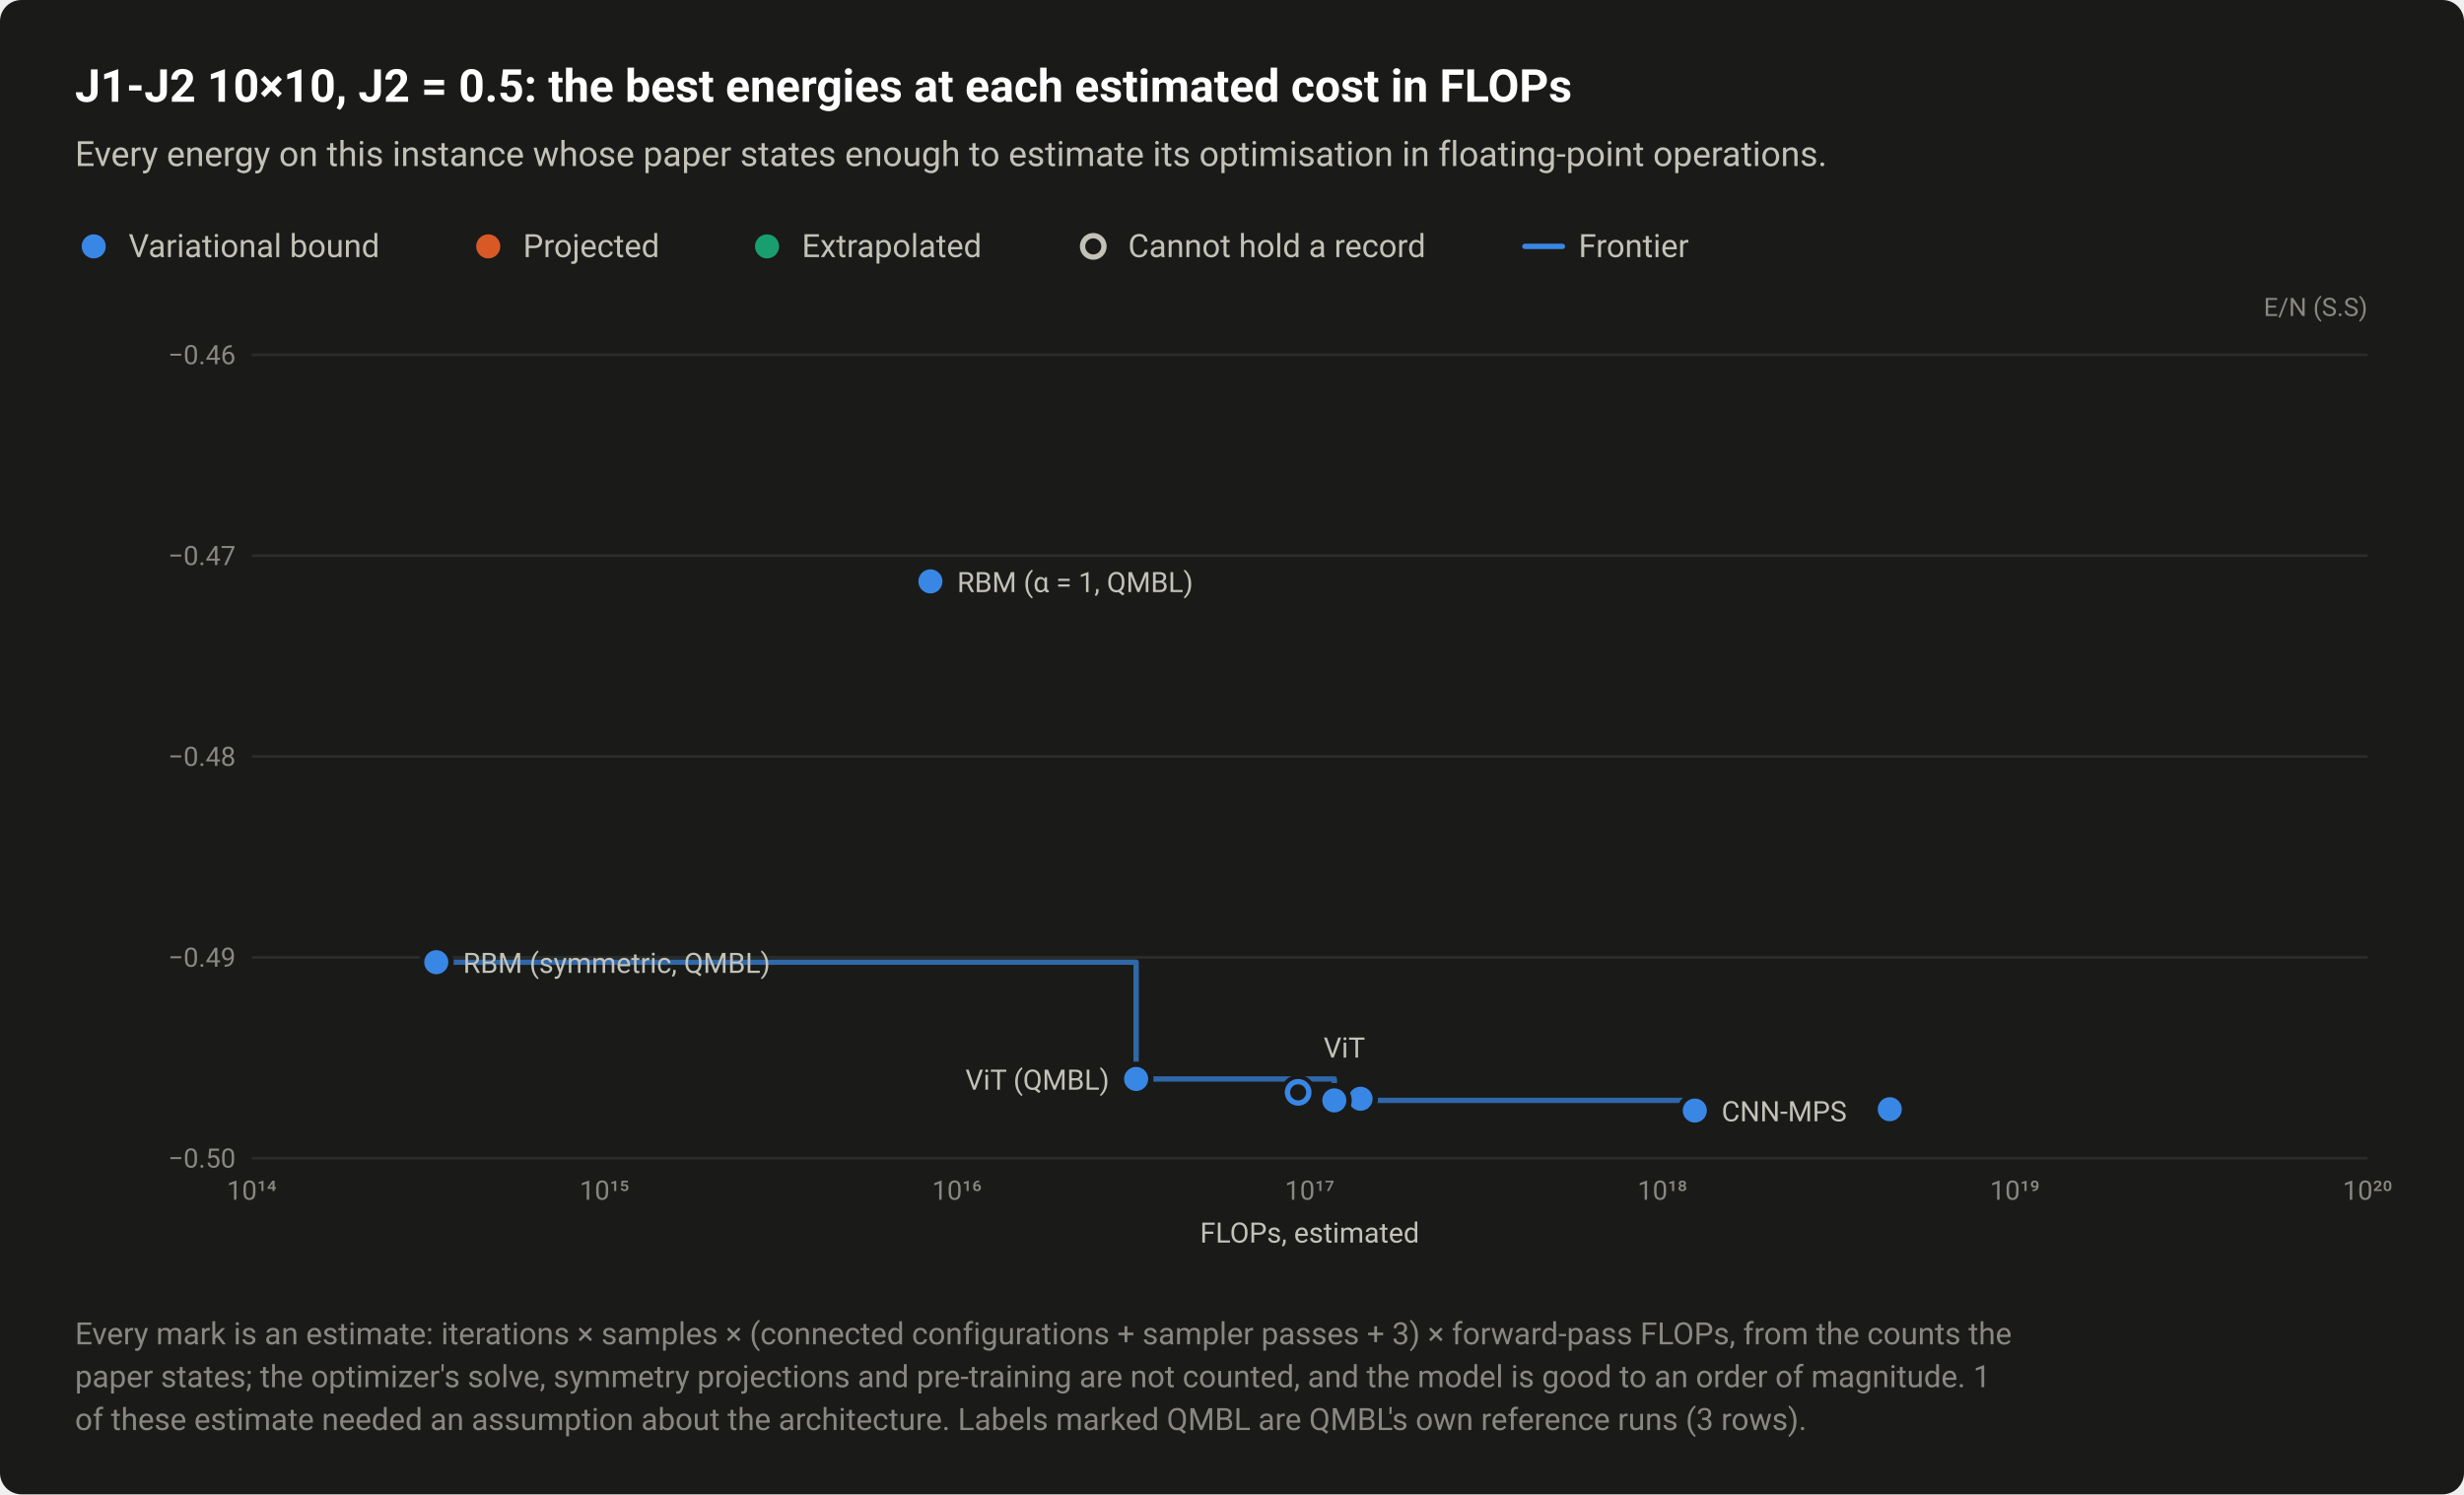
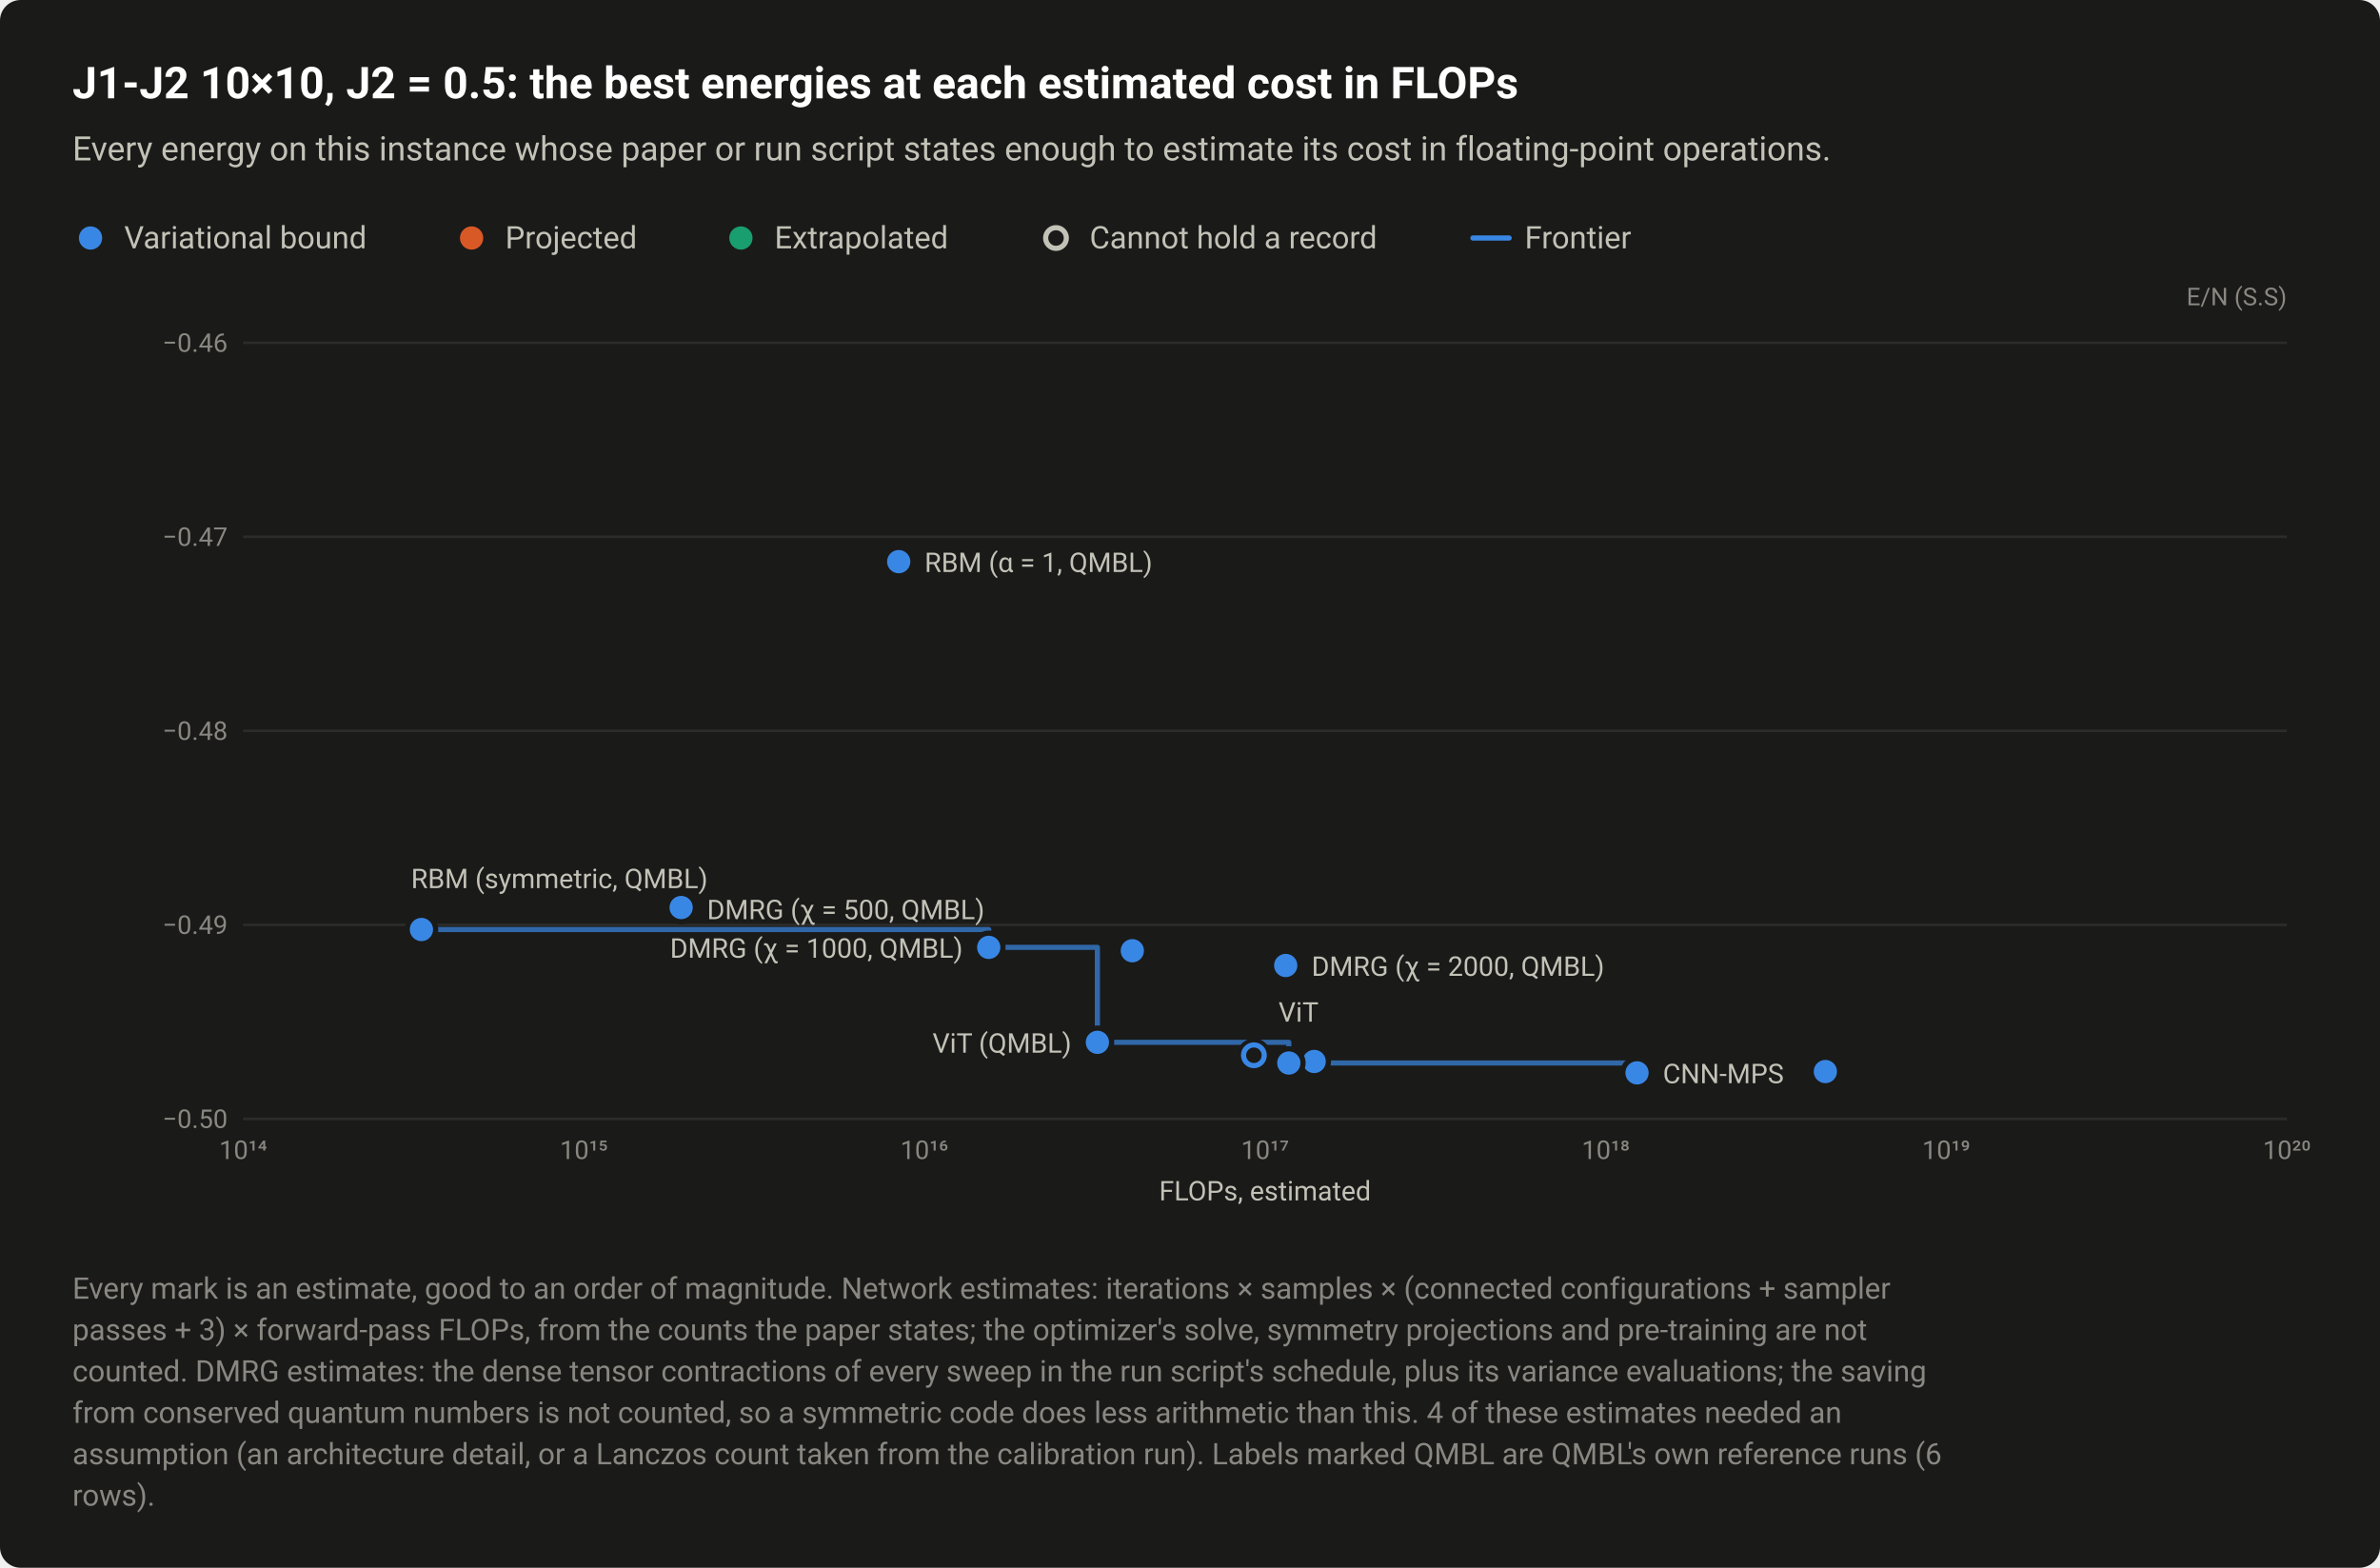
- <svg xmlns="http://www.w3.org/2000/svg" width="920" height="558" viewBox="0 0 920 558" role="img" aria-labelledby="title desc">
+ <svg xmlns="http://www.w3.org/2000/svg" width="920" height="606" viewBox="0 0 920 606" role="img" aria-labelledby="title desc">
  <style>text{font-family:system-ui,-apple-system,"Segoe UI",Roboto,"Helvetica Neue",Arial,sans-serif}</style>
-   <rect width="920" height="558" rx="8" fill="#1a1a19" />
+   <rect width="920" height="606" rx="8" fill="#1a1a19" />
  <text x="28" y="38" font-size="17" fill="#ffffff" font-weight="600">J1-J2 10×10, J2 = 0.5: the best energies at each estimated cost in FLOPs</text>
-   <text x="28" y="62" font-size="13" fill="#c3c2b7">Every energy on this instance whose paper states enough to estimate its optimisation in floating-point operations.</text>
+   <text x="28" y="62" font-size="13" fill="#c3c2b7">Every energy on this instance whose paper or run script states enough to estimate its cost in floating-point operations.</text>
  <circle cx="35" cy="92" r="6.5" fill="#1a1a19" />
  <circle cx="35" cy="92" r="4.5" fill="#3987e5" />
  <text x="48" y="96" font-size="12" fill="#c3c2b7">Variational bound</text>
  <circle cx="182.3" cy="92" r="6.5" fill="#1a1a19" />
  <circle cx="182.3" cy="92" r="4.5" fill="#d95926" />
  <text x="195.3" y="96" font-size="12" fill="#c3c2b7">Projected</text>
  <circle cx="286.4" cy="92" r="6.5" fill="#1a1a19" />
  <circle cx="286.4" cy="92" r="4.5" fill="#199e70" />
  <text x="299.4" y="96" font-size="12" fill="#c3c2b7">Extrapolated</text>
  <circle cx="408.2" cy="92" r="6.5" fill="#1a1a19" />
  <circle cx="408.2" cy="92" r="4" fill="#1a1a19" stroke="#c3c2b7" stroke-width="2" />
  <text x="421.2" y="96" font-size="12" fill="#c3c2b7">Cannot hold a record</text>
  <path d="M569.36 92H583.36" stroke="#3987e5" stroke-width="2" stroke-linecap="round" />
  <text x="589.4" y="96" font-size="12" fill="#c3c2b7">Frontier</text>
  <text x="884" y="118" font-size="9.5" fill="#898781" text-anchor="end">E/N (S.S)</text>
  <path d="M94 432.5H884" stroke="#2c2c2a" stroke-width="1" />
  <text x="88" y="436" font-size="10" fill="#898781" text-anchor="end" style="font-variant-numeric:tabular-nums">−0.50</text>
  <path d="M94 357.5H884" stroke="#2c2c2a" stroke-width="1" />
  <text x="88" y="361" font-size="10" fill="#898781" text-anchor="end" style="font-variant-numeric:tabular-nums">−0.49</text>
  <path d="M94 282.5H884" stroke="#2c2c2a" stroke-width="1" />
  <text x="88" y="286" font-size="10" fill="#898781" text-anchor="end" style="font-variant-numeric:tabular-nums">−0.48</text>
  <path d="M94 207.5H884" stroke="#2c2c2a" stroke-width="1" />
  <text x="88" y="211" font-size="10" fill="#898781" text-anchor="end" style="font-variant-numeric:tabular-nums">−0.47</text>
  <path d="M94 132.5H884" stroke="#2c2c2a" stroke-width="1" />
  <text x="88" y="136" font-size="10" fill="#898781" text-anchor="end" style="font-variant-numeric:tabular-nums">−0.46</text>
  <text x="94" y="448" font-size="10" fill="#898781" text-anchor="middle" style="font-variant-numeric:tabular-nums">10¹⁴</text>
  <text x="225.7" y="448" font-size="10" fill="#898781" text-anchor="middle" style="font-variant-numeric:tabular-nums">10¹⁵</text>
  <text x="357.3" y="448" font-size="10" fill="#898781" text-anchor="middle" style="font-variant-numeric:tabular-nums">10¹⁶</text>
  <text x="489" y="448" font-size="10" fill="#898781" text-anchor="middle" style="font-variant-numeric:tabular-nums">10¹⁷</text>
  <text x="620.7" y="448" font-size="10" fill="#898781" text-anchor="middle" style="font-variant-numeric:tabular-nums">10¹⁸</text>
  <text x="752.3" y="448" font-size="10" fill="#898781" text-anchor="middle" style="font-variant-numeric:tabular-nums">10¹⁹</text>
  <text x="884" y="448" font-size="10" fill="#898781" text-anchor="middle" style="font-variant-numeric:tabular-nums">10²⁰</text>
-   <path d="M162.9 359.3H424.2V402.9H498.2V410.9H632.8V414.7" fill="none" stroke="#3987e5" stroke-width="2" stroke-linejoin="round" stroke-linecap="round" opacity="0.7" />
+   <path d="M162.9 359.3H382.2V366.2H424.2V402.9H498.2V410.9H632.8V414.7" fill="none" stroke="#3987e5" stroke-width="2" stroke-linejoin="round" stroke-linecap="round" opacity="0.7" />
  <a class="pt" href="/instances/#r-J1J2_square_100_P_0_5-ca9441f3">
    <circle cx="484.7" cy="407.9" r="6.5" fill="#1a1a19" />
    <circle cx="484.7" cy="407.9" r="4" fill="#1a1a19" stroke="#3987e5" stroke-width="2" />
+   </a>
+   <a class="pt" href="/instances/#r-J1J2_square_100_P_0_5-eadf26d7">
+     <circle cx="437.7" cy="367.5" r="6.5" fill="#1a1a19" />
+     <circle cx="437.7" cy="367.5" r="4.5" fill="#3987e5" />
  </a>
  <a class="pt" href="/instances/#r-J1J2_square_100_P_0_5-106137cc">
    <circle cx="632.8" cy="414.7" r="6.5" fill="#1a1a19" />
    <circle cx="632.8" cy="414.7" r="4.5" fill="#3987e5" />
  </a>
  <a class="pt" href="/instances/#r-J1J2_square_100_P_0_5-7390e4e5">
    <circle cx="705.6" cy="414.2" r="6.5" fill="#1a1a19" />
    <circle cx="705.6" cy="414.2" r="4.5" fill="#3987e5" />
  </a>
  <a class="pt" href="/instances/#r-J1J2_square_100_P_0_5-0c62bd86">
    <circle cx="508" cy="409.7" r="6.5" fill="#1a1a19" />
    <circle cx="508" cy="409.7" r="4.5" fill="#3987e5" />
  </a>
  <a class="pt" href="/instances/#r-J1J2_square_100_P_0_5-5bc62a0e">
    <circle cx="508" cy="410.3" r="6.5" fill="#1a1a19" />
    <circle cx="508" cy="410.3" r="4.5" fill="#3987e5" />
  </a>
  <a class="pt" href="/instances/#r-J1J2_square_100_P_0_5-3709d247">
    <circle cx="498.2" cy="410.9" r="6.5" fill="#1a1a19" />
    <circle cx="498.2" cy="410.9" r="4.5" fill="#3987e5" />
  </a>
+   <a class="pt" href="/instances/#r-J1J2_square_100_P_0_5-a0d6bd32">
+     <circle cx="263.3" cy="350.8" r="6.5" fill="#1a1a19" />
+     <circle cx="263.3" cy="350.8" r="4.5" fill="#3987e5" />
+   </a>
+   <a class="pt" href="/instances/#r-J1J2_square_100_P_0_5-40ca8799">
+     <circle cx="382.2" cy="366.2" r="6.5" fill="#1a1a19" />
+     <circle cx="382.2" cy="366.2" r="4.5" fill="#3987e5" />
+   </a>
+   <a class="pt" href="/instances/#r-J1J2_square_100_P_0_5-dac27471">
+     <circle cx="497" cy="373.2" r="6.5" fill="#1a1a19" />
+     <circle cx="497" cy="373.2" r="4.5" fill="#3987e5" />
+   </a>
  <a class="pt" href="/instances/#r-J1J2_square_100_P_0_5-11bb7c21">
    <circle cx="347.4" cy="217.1" r="6.5" fill="#1a1a19" />
    <circle cx="347.4" cy="217.1" r="4.5" fill="#3987e5" />
  </a>
  <a class="pt" href="/instances/#r-J1J2_square_100_P_0_5-26119544">
    <circle cx="162.9" cy="359.3" r="6.5" fill="#1a1a19" />
    <circle cx="162.9" cy="359.3" r="4.5" fill="#3987e5" />
  </a>
  <a class="pt" href="/instances/#r-J1J2_square_100_P_0_5-581a942d">
    <circle cx="424.2" cy="402.9" r="6.5" fill="#1a1a19" />
    <circle cx="424.2" cy="402.9" r="4.5" fill="#3987e5" />
  </a>
  <text x="357.4" y="221.1" font-size="10.5" fill="#c3c2b7" text-anchor="start">RBM (α = 1, QMBL)</text>
-   <text x="172.9" y="363.3" font-size="10.5" fill="#c3c2b7" text-anchor="start">RBM (symmetric, QMBL)</text>
+   <text x="158.9" y="343.3" font-size="10.5" fill="#c3c2b7" text-anchor="start">RBM (symmetric, QMBL)</text>
+   <text x="273.3" y="355.3" font-size="10.5" fill="#c3c2b7" text-anchor="start">DMRG (χ = 500, QMBL)</text>
+   <text x="372.2" y="370.2" font-size="10.5" fill="#c3c2b7" text-anchor="end">DMRG (χ = 1000, QMBL)</text>
+   <text x="507" y="377.2" font-size="10.5" fill="#c3c2b7" text-anchor="start">DMRG (χ = 2000, QMBL)</text>
  <text x="494.2" y="394.9" font-size="10.5" fill="#c3c2b7" text-anchor="start">ViT</text>
  <text x="414.2" y="406.9" font-size="10.5" fill="#c3c2b7" text-anchor="end">ViT (QMBL)</text>
  <text x="642.8" y="418.7" font-size="10.5" fill="#c3c2b7" text-anchor="start">CNN-MPS</text>
  <text x="489" y="464" font-size="10.5" fill="#c3c2b7" text-anchor="middle">FLOPs, estimated</text>
-   <text x="28" y="502" font-size="11.5" fill="#898781">Every mark is an estimate: iterations × samples × (connected configurations + sampler passes + 3) × forward-pass FLOPs, from the counts the</text>
-   <text x="28" y="518" font-size="11.5" fill="#898781">paper states; the optimizer's solve, symmetry projections and pre-training are not counted, and the model is good to an order of magnitude. 1</text>
-   <text x="28" y="534" font-size="11.5" fill="#898781">of these estimate needed an assumption about the architecture. Labels marked QMBL are QMBL's own reference runs (3 rows).</text>
+   <text x="28" y="502" font-size="11.5" fill="#898781">Every mark is an estimate, good to an order of magnitude. Network estimates: iterations × samples × (connected configurations + sampler</text>
+   <text x="28" y="518" font-size="11.5" fill="#898781">passes + 3) × forward-pass FLOPs, from the counts the paper states; the optimizer's solve, symmetry projections and pre-training are not</text>
+   <text x="28" y="534" font-size="11.5" fill="#898781">counted. DMRG estimates: the dense tensor contractions of every sweep in the run script's schedule, plus its variance evaluations; the saving</text>
+   <text x="28" y="550" font-size="11.5" fill="#898781">from conserved quantum numbers is not counted, so a symmetric code does less arithmetic than this. 4 of these estimates needed an</text>
+   <text x="28" y="566" font-size="11.5" fill="#898781">assumption (an architecture detail, or a Lanczos count taken from the calibration run). Labels marked QMBL are QMBL's own reference runs (6</text>
+   <text x="28" y="582" font-size="11.5" fill="#898781">rows).</text>
</svg>
